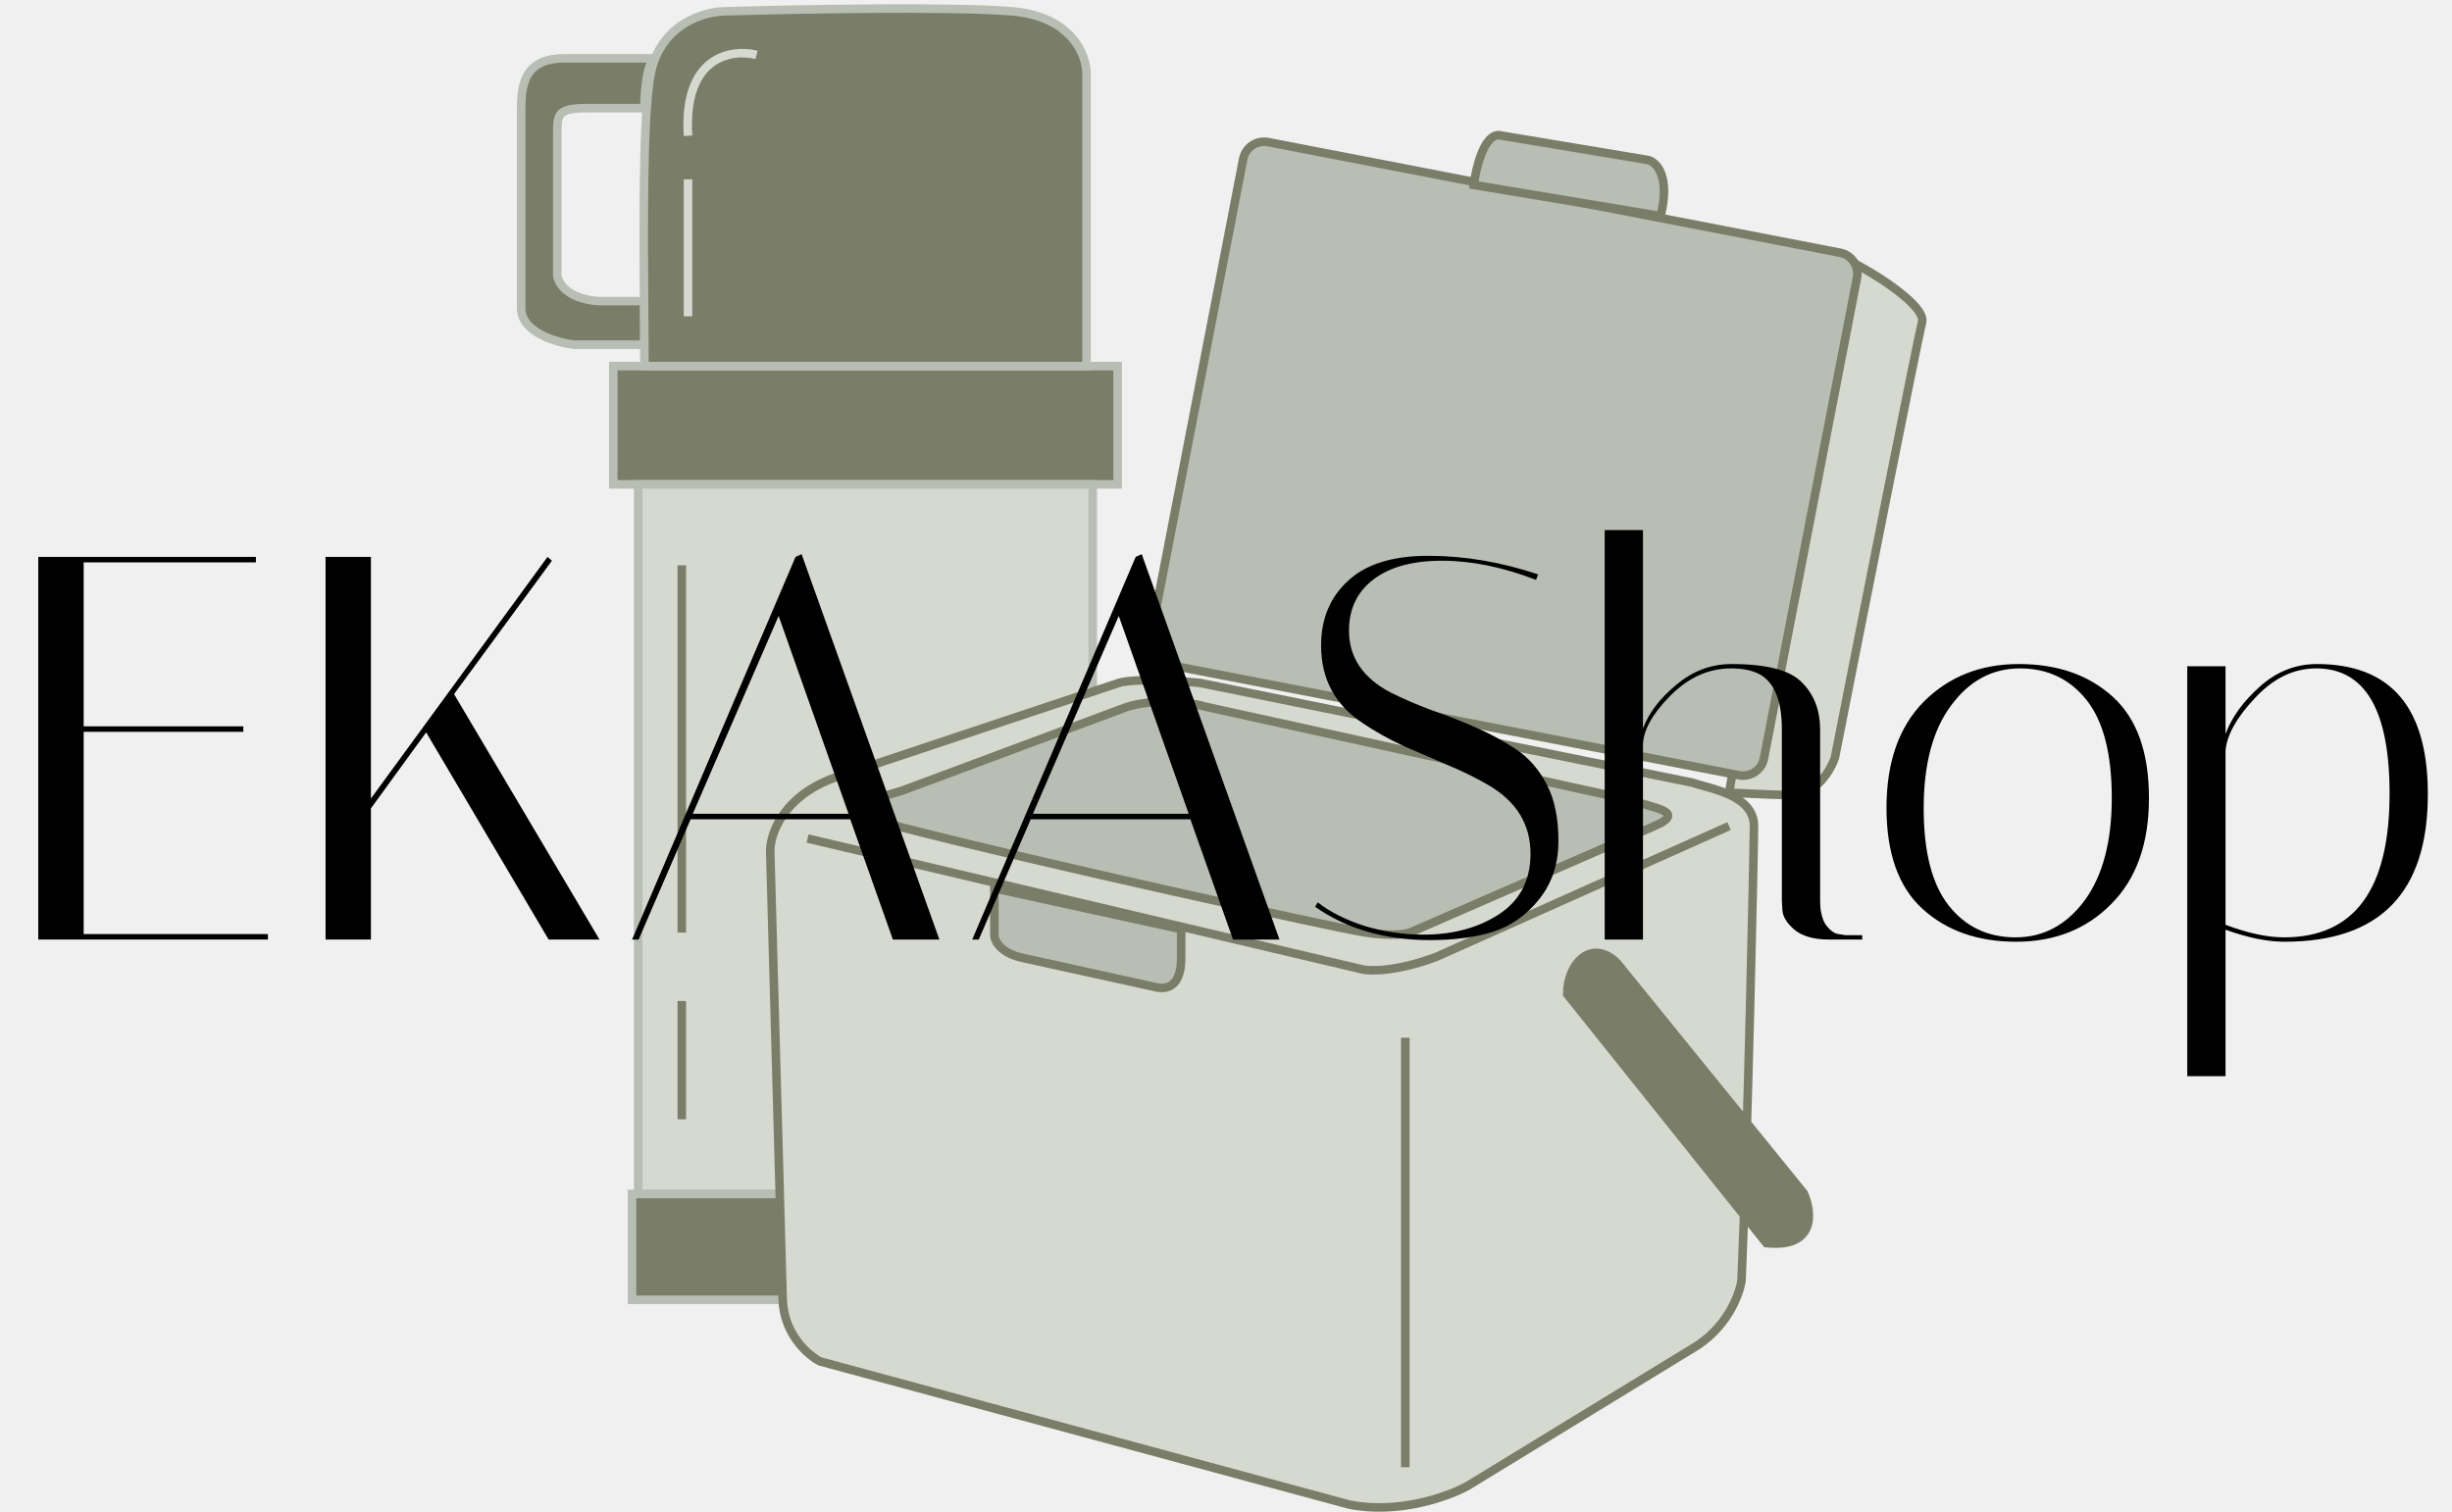
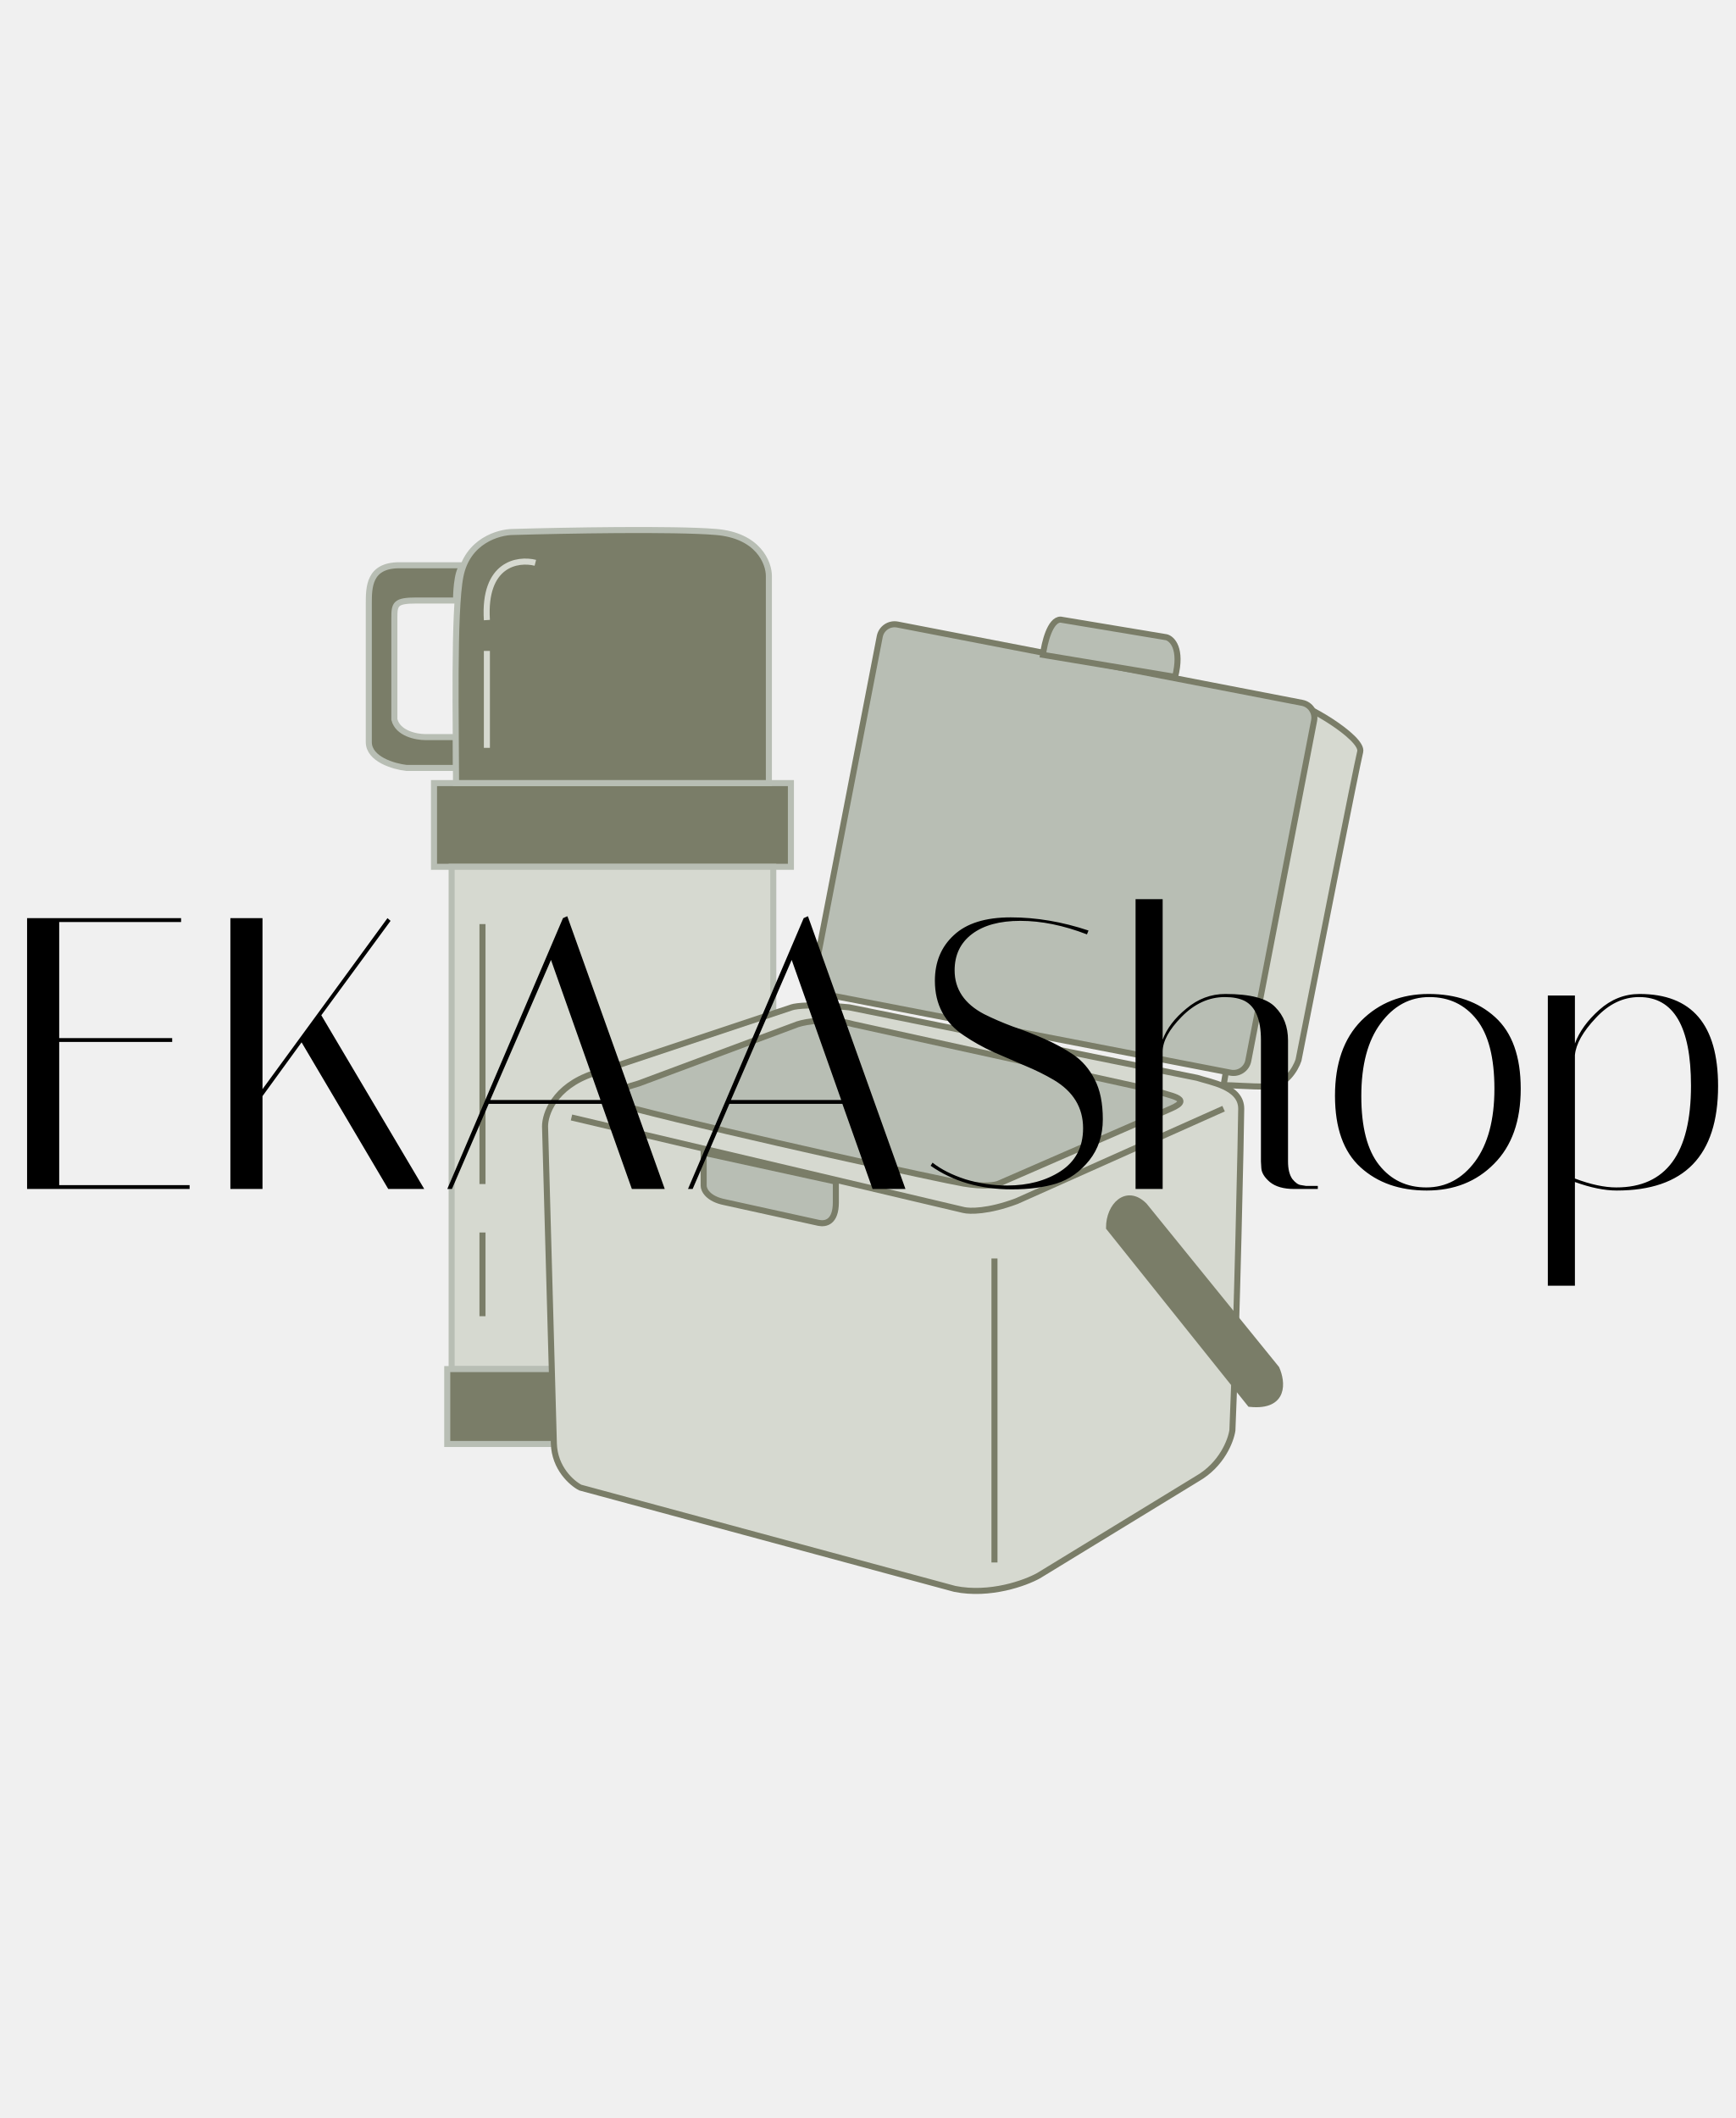
- <svg xmlns="http://www.w3.org/2000/svg" width="287" height="177" viewBox="0 0 287 177" fill="none">
+ <svg xmlns="http://www.w3.org/2000/svg" width="145" height="177" viewBox="0 0 287 177" fill="none">
  <path d="M130.817 56.709V42.862H71.786V56.709H130.817Z" fill="white" />
  <path d="M130.817 56.709V42.862H71.786V56.709H130.817Z" fill="#7A7D68" />
  <path d="M130.817 56.709V42.862H71.786V56.709H130.817Z" stroke="#B8BEB4" />
  <path d="M127.902 139.79V56.709H74.701V139.79H127.902Z" fill="white" />
  <path d="M127.902 139.79V56.709H74.701V139.79H127.902Z" fill="#D6D9D0" />
  <path d="M127.902 139.79V56.709H74.701V139.79H127.902Z" stroke="#B8BEB4" />
  <path d="M127.902 152.179V139.79H73.973V152.179H127.902Z" fill="white" />
  <path d="M127.902 152.179V139.79H73.973V152.179H127.902Z" fill="#7A7D68" />
  <path d="M127.902 152.179V139.79H73.973V152.179H127.902Z" stroke="#B8BEB4" />
  <path d="M67.217 40.354H75.43V35.252H70.329C68.871 35.252 65.81 34.669 65.227 32.337V15.575C65.227 13.249 65.373 12.66 68.871 12.66H75.43C75.43 10.717 75.722 6.83 76.888 6.83H66.055C61 6.83 61 10.474 61 13.249V36.074C61 38.927 65.145 40.116 67.217 40.354Z" fill="#7A7D68" stroke="#B8BEB4" />
  <path d="M127.174 8.61V42.862H75.43C75.43 33.795 74.993 14.44 76.159 8.61C77.325 2.779 82.475 1.322 84.905 1.322C93.164 1.079 111.432 0.739 118.428 1.322C125.425 1.905 127.174 6.423 127.174 8.61Z" fill="white" />
  <path d="M127.174 8.61V42.862H75.43C75.43 33.795 74.993 14.44 76.159 8.61C77.325 2.779 82.475 1.322 84.905 1.322C93.164 1.079 111.432 0.739 118.428 1.322C125.425 1.905 127.174 6.423 127.174 8.61Z" fill="#7A7D68" />
  <path d="M127.174 8.61V42.862H75.43C75.43 33.795 74.993 14.44 76.159 8.61C77.325 2.779 82.475 1.322 84.905 1.322C93.164 1.079 111.432 0.739 118.428 1.322C125.425 1.905 127.174 6.423 127.174 8.61Z" stroke="#B8BEB4" />
  <path d="M79.803 117.198V131.045" stroke="#7A7D68" />
  <path d="M88.548 6.423C85.633 5.694 79.948 6.569 80.531 15.897" stroke="#D6D9D0" />
  <path d="M80.531 20.999V37.032" stroke="#D6D9D0" />
  <path d="M79.803 66.184V109.182" stroke="#7A7D68" />
  <path d="M224.976 37.684C225.559 35.352 215.502 29.422 213.315 29.422L202.384 92.826C203.841 92.826 206.757 93.071 209.672 93.071C212.587 93.071 214.287 90.156 214.773 88.698C217.931 72.665 224.393 40.016 224.976 37.684Z" fill="#D6D9D0" stroke="#7A7D68" />
  <path d="M90.151 99.63L91.609 152.103C91.722 156.184 94.571 158.662 95.982 159.39L157.928 176.152C163.758 177.318 169.588 175.181 171.775 173.966L198.011 157.933C202.092 155.601 203.598 151.617 203.841 149.916C204.57 133.154 205.299 99.119 205.299 96.715C205.299 93.071 200.197 92.343 198.011 91.614L140.437 79.953C134.607 79.37 131.692 79.71 130.963 79.953L98.168 90.885C91.609 93.071 90.151 97.687 90.151 99.63Z" fill="#D6D9D0" stroke="#7A7D68" />
  <path d="M189.266 112.748C186.351 109.833 183.436 112.748 183.436 116.392L206.757 145.544C212.587 146.127 212.101 141.9 211.129 139.713L189.266 112.748Z" fill="#7A7D68" stroke="#7A7D68" />
  <path d="M94.524 98.172L159.386 113.477C160.358 113.72 163.467 113.768 168.131 112.019L202.384 96.715" stroke="#7A7D68" />
  <path d="M105.653 92.547C97.698 94.77 101.865 96.252 104.943 96.715C121.869 101.088 155.887 108.521 159.385 109.105C162.884 109.688 164.73 109.347 165.216 109.105L193.638 96.715C197.719 94.966 192.909 94.529 191.452 93.8L141.166 82.753C137.188 81.642 133.353 82.29 131.932 82.753L105.653 92.547Z" fill="#B8BEB4" stroke="#7A7D68" />
  <path d="M116.388 109.465V104.003L138.251 108.782V112.195C138.251 115.472 136.605 115.836 135.43 115.609L119.914 112.195C117.093 111.649 116.388 110.147 116.388 109.465Z" fill="#B8BEB4" stroke="#7A7D68" />
  <path d="M164.487 121.494V171.779" stroke="#7A7D68" />
  <rect x="145.987" y="16.162" width="73.177" height="62.308" rx="2.5" transform="rotate(10.9513 145.987 16.1616)" fill="#B8BEB4" stroke="#7A7D68" />
  <path d="M175.419 15.82C173.67 15.82 172.747 19.707 172.504 21.651L194.367 25.294C195.533 20.63 193.881 18.978 192.91 18.735L175.419 15.82Z" fill="#B8BEB4" stroke="#7A7D68" />
  <path d="M29.952 65.2V65.84H9.792V85.04H28.48V85.68H9.792V109.36H31.36V110H4.48V65.2H29.952ZM43.417 65.2V93.488L64.089 65.2L64.601 65.648L53.145 81.264L70.169 110H64.217L49.881 85.744L43.417 94.64V110H38.105V65.2H43.417ZM74.751 110H73.983L93.118 65.2L93.823 64.88L109.951 110H104.511L99.519 95.92H80.831L74.751 110ZM91.135 72.112L81.087 95.28H99.326L91.135 72.112ZM114.563 110H113.795L132.931 65.2L133.635 64.88L149.763 110H144.323L139.331 95.92H120.643L114.563 110ZM130.947 72.112L120.899 95.28H139.139L130.947 72.112ZM179.784 67.888C175.901 66.395 172.232 65.648 168.776 65.648C165.362 65.648 162.696 66.373 160.776 67.824C158.856 69.275 157.896 71.28 157.896 73.84C157.896 76.955 159.517 79.365 162.76 81.072C164.21 81.797 165.789 82.48 167.496 83.12C169.245 83.717 170.994 84.4 172.744 85.168C174.493 85.936 176.093 86.811 177.544 87.792C178.994 88.773 180.168 90.139 181.064 91.888C181.96 93.595 182.408 95.792 182.408 98.48C182.408 101.125 181.661 103.387 180.168 105.264C178.674 107.141 176.861 108.421 174.728 109.104C172.637 109.744 170.184 110.064 167.368 110.064C162.12 110.064 157.64 108.763 153.928 106.16L154.248 105.648C155.656 106.757 157.469 107.675 159.688 108.4C161.949 109.083 164.253 109.424 166.6 109.424C170.056 109.424 173 108.635 175.432 107.056C177.906 105.435 179.144 103.067 179.144 99.952C179.144 96.539 177.522 93.872 174.28 91.952C172.829 91.099 171.229 90.309 169.48 89.584C167.773 88.859 166.045 88.112 164.296 87.344C162.546 86.533 160.946 85.637 159.496 84.656C156.253 82.523 154.632 79.493 154.632 75.568C154.632 72.453 155.677 69.936 157.768 68.016C159.858 66.053 162.994 65.072 167.176 65.072C171.4 65.072 175.688 65.797 180.04 67.248L179.784 67.888ZM214.065 110C212.316 110 210.972 109.616 210.033 108.848C209.137 108.08 208.668 107.312 208.625 106.544L208.561 105.456V85.36C208.561 81.989 207.665 79.835 205.873 78.896C205.02 78.469 203.932 78.256 202.609 78.256C199.964 78.256 197.574 79.344 195.441 81.52C193.35 83.653 192.305 85.573 192.305 87.28V110H187.825V62.064H192.305V85.296C192.988 83.461 194.289 81.755 196.209 80.176C198.129 78.555 200.284 77.744 202.673 77.744C206.812 77.744 209.564 78.469 210.929 79.92C212.337 81.328 213.041 83.163 213.041 85.424V105.456C213.041 106.693 213.276 107.653 213.745 108.336C214.257 108.976 214.748 109.317 215.217 109.36L215.985 109.488H217.969V110H214.065ZM235.978 110.256C231.498 110.256 227.85 108.976 225.034 106.416C222.218 103.856 220.81 99.909 220.81 94.576C220.81 89.243 222.261 85.104 225.162 82.16C228.106 79.216 231.818 77.744 236.298 77.744C240.821 77.744 244.49 79.024 247.306 81.584C250.122 84.144 251.53 88.091 251.53 93.424C251.53 98.757 250.058 102.896 247.114 105.84C244.213 108.784 240.501 110.256 235.978 110.256ZM236.426 78.256C233.183 78.256 230.495 79.707 228.362 82.608C226.229 85.467 225.162 89.477 225.162 94.64C225.162 99.76 226.143 103.557 228.106 106.032C230.069 108.507 232.671 109.744 235.914 109.744C239.157 109.744 241.845 108.315 243.978 105.456C246.111 102.555 247.178 98.544 247.178 93.424C247.178 88.261 246.197 84.443 244.234 81.968C242.271 79.493 239.669 78.256 236.426 78.256ZM256.013 78H260.493V85.936C261.218 83.973 262.562 82.117 264.525 80.368C266.487 78.619 268.706 77.744 271.181 77.744C279.842 77.744 284.173 82.821 284.173 92.976C284.173 104.496 278.583 110.256 267.405 110.256C265.399 110.256 263.095 109.787 260.493 108.848V126H256.013V78ZM271.117 78.256C268.471 78.256 266.082 79.408 263.949 81.712C261.815 83.973 260.663 86.021 260.493 87.856V108.272C263.095 109.253 265.378 109.744 267.341 109.744C275.575 109.744 279.693 104.133 279.693 92.912C279.693 83.141 276.834 78.256 271.117 78.256Z" fill="black" />
</svg>
